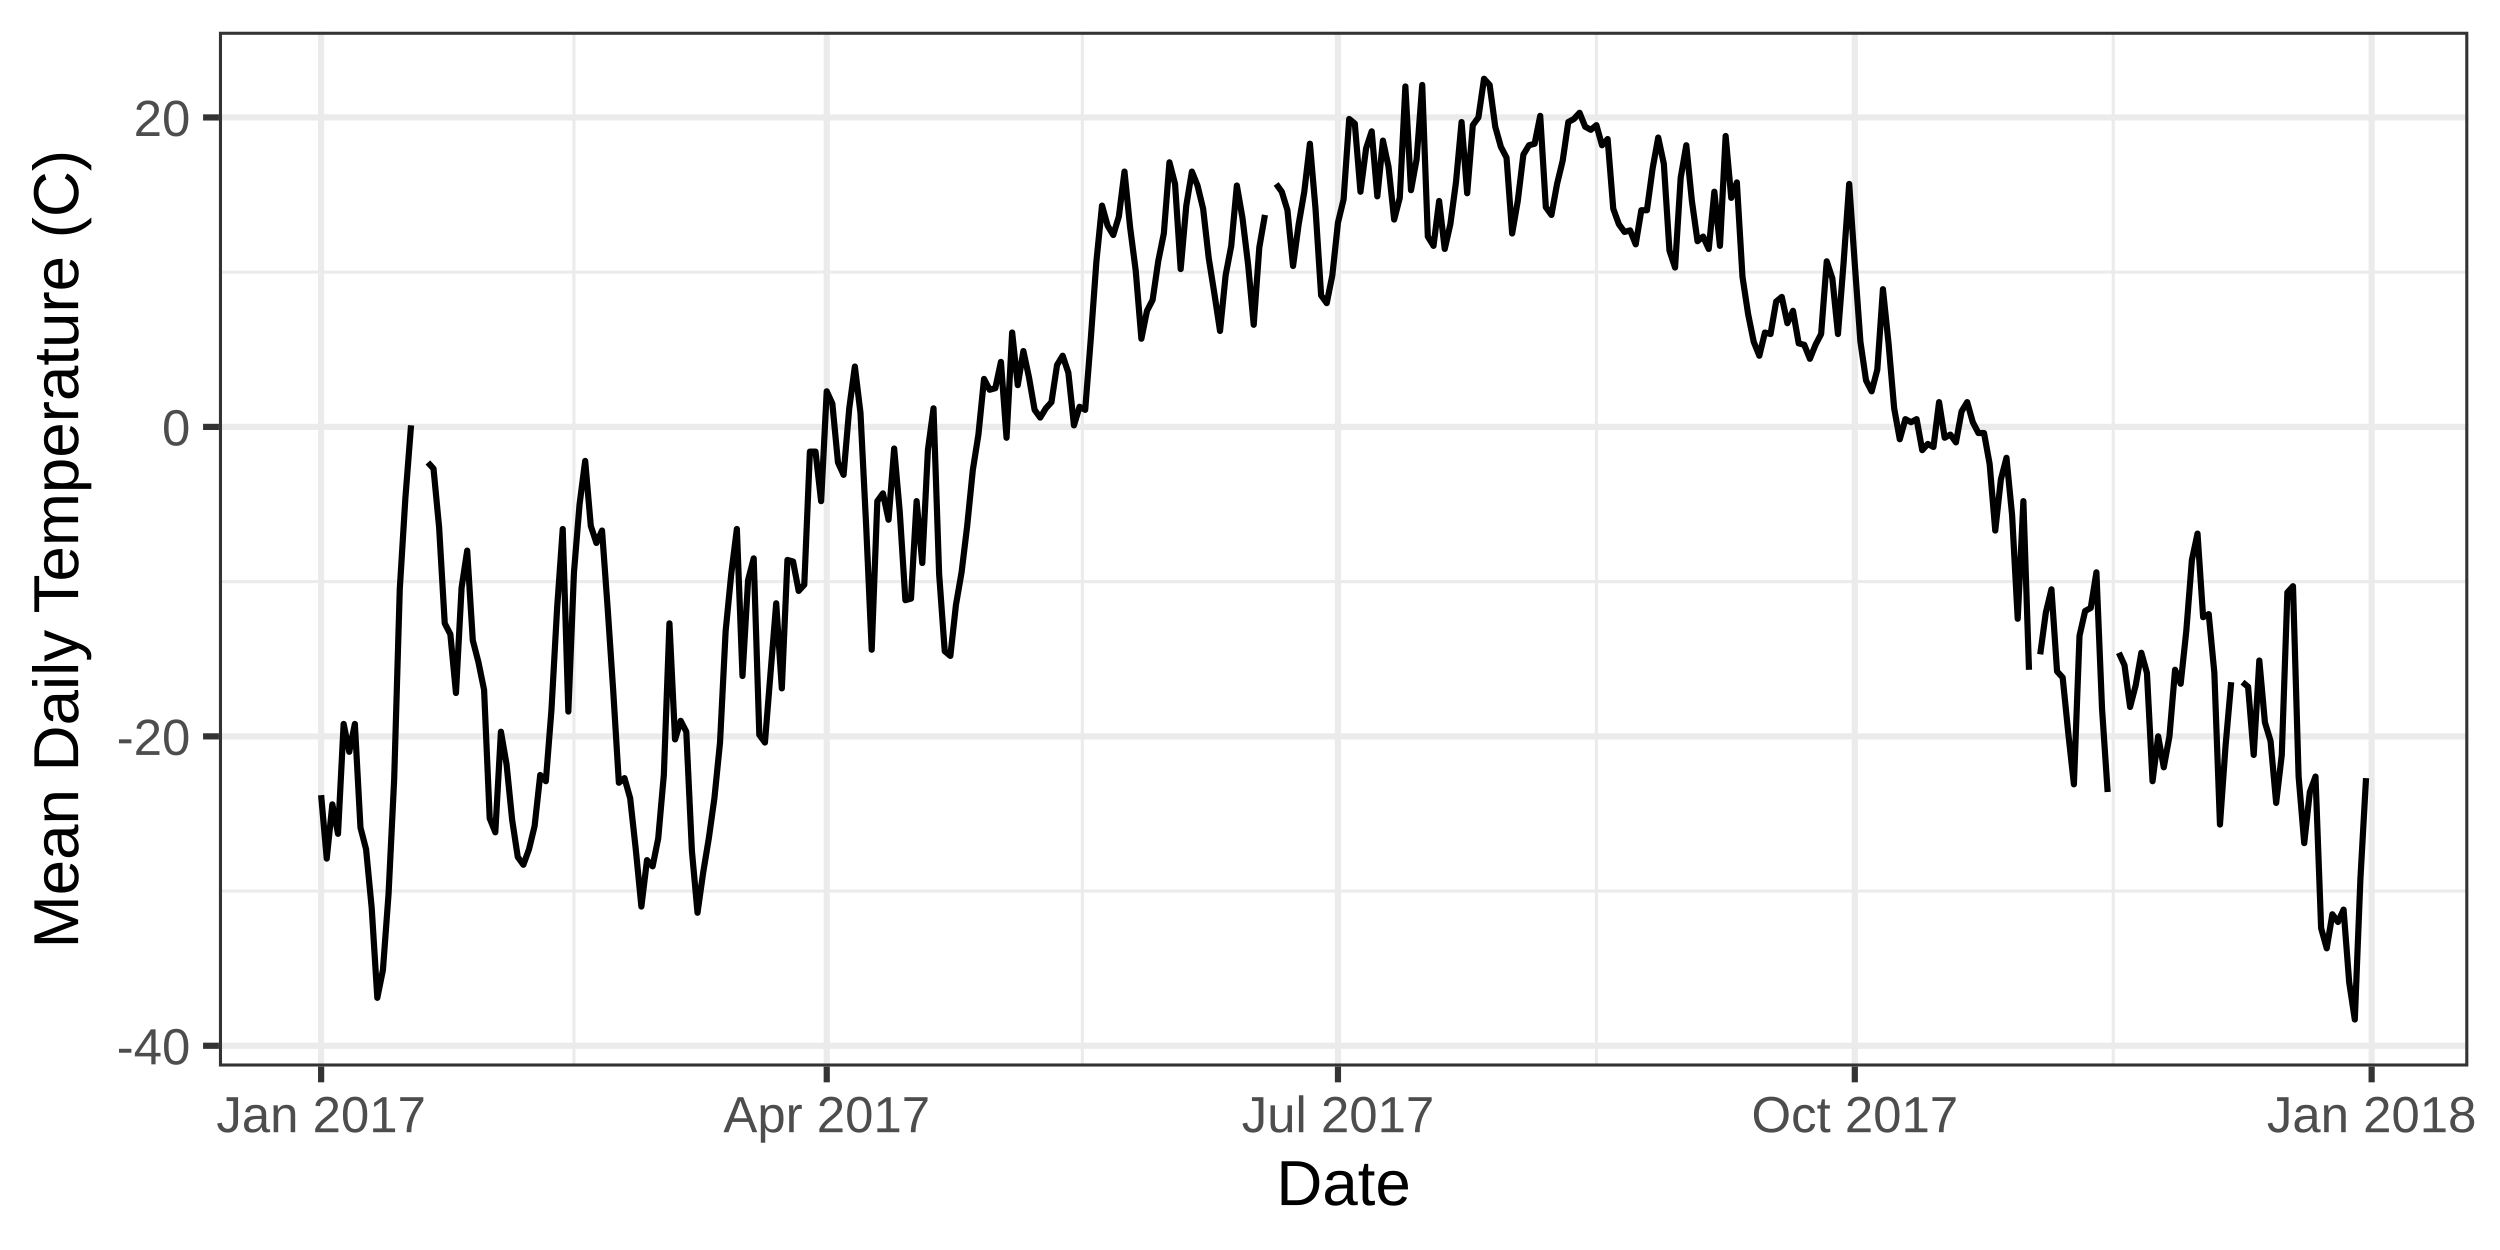
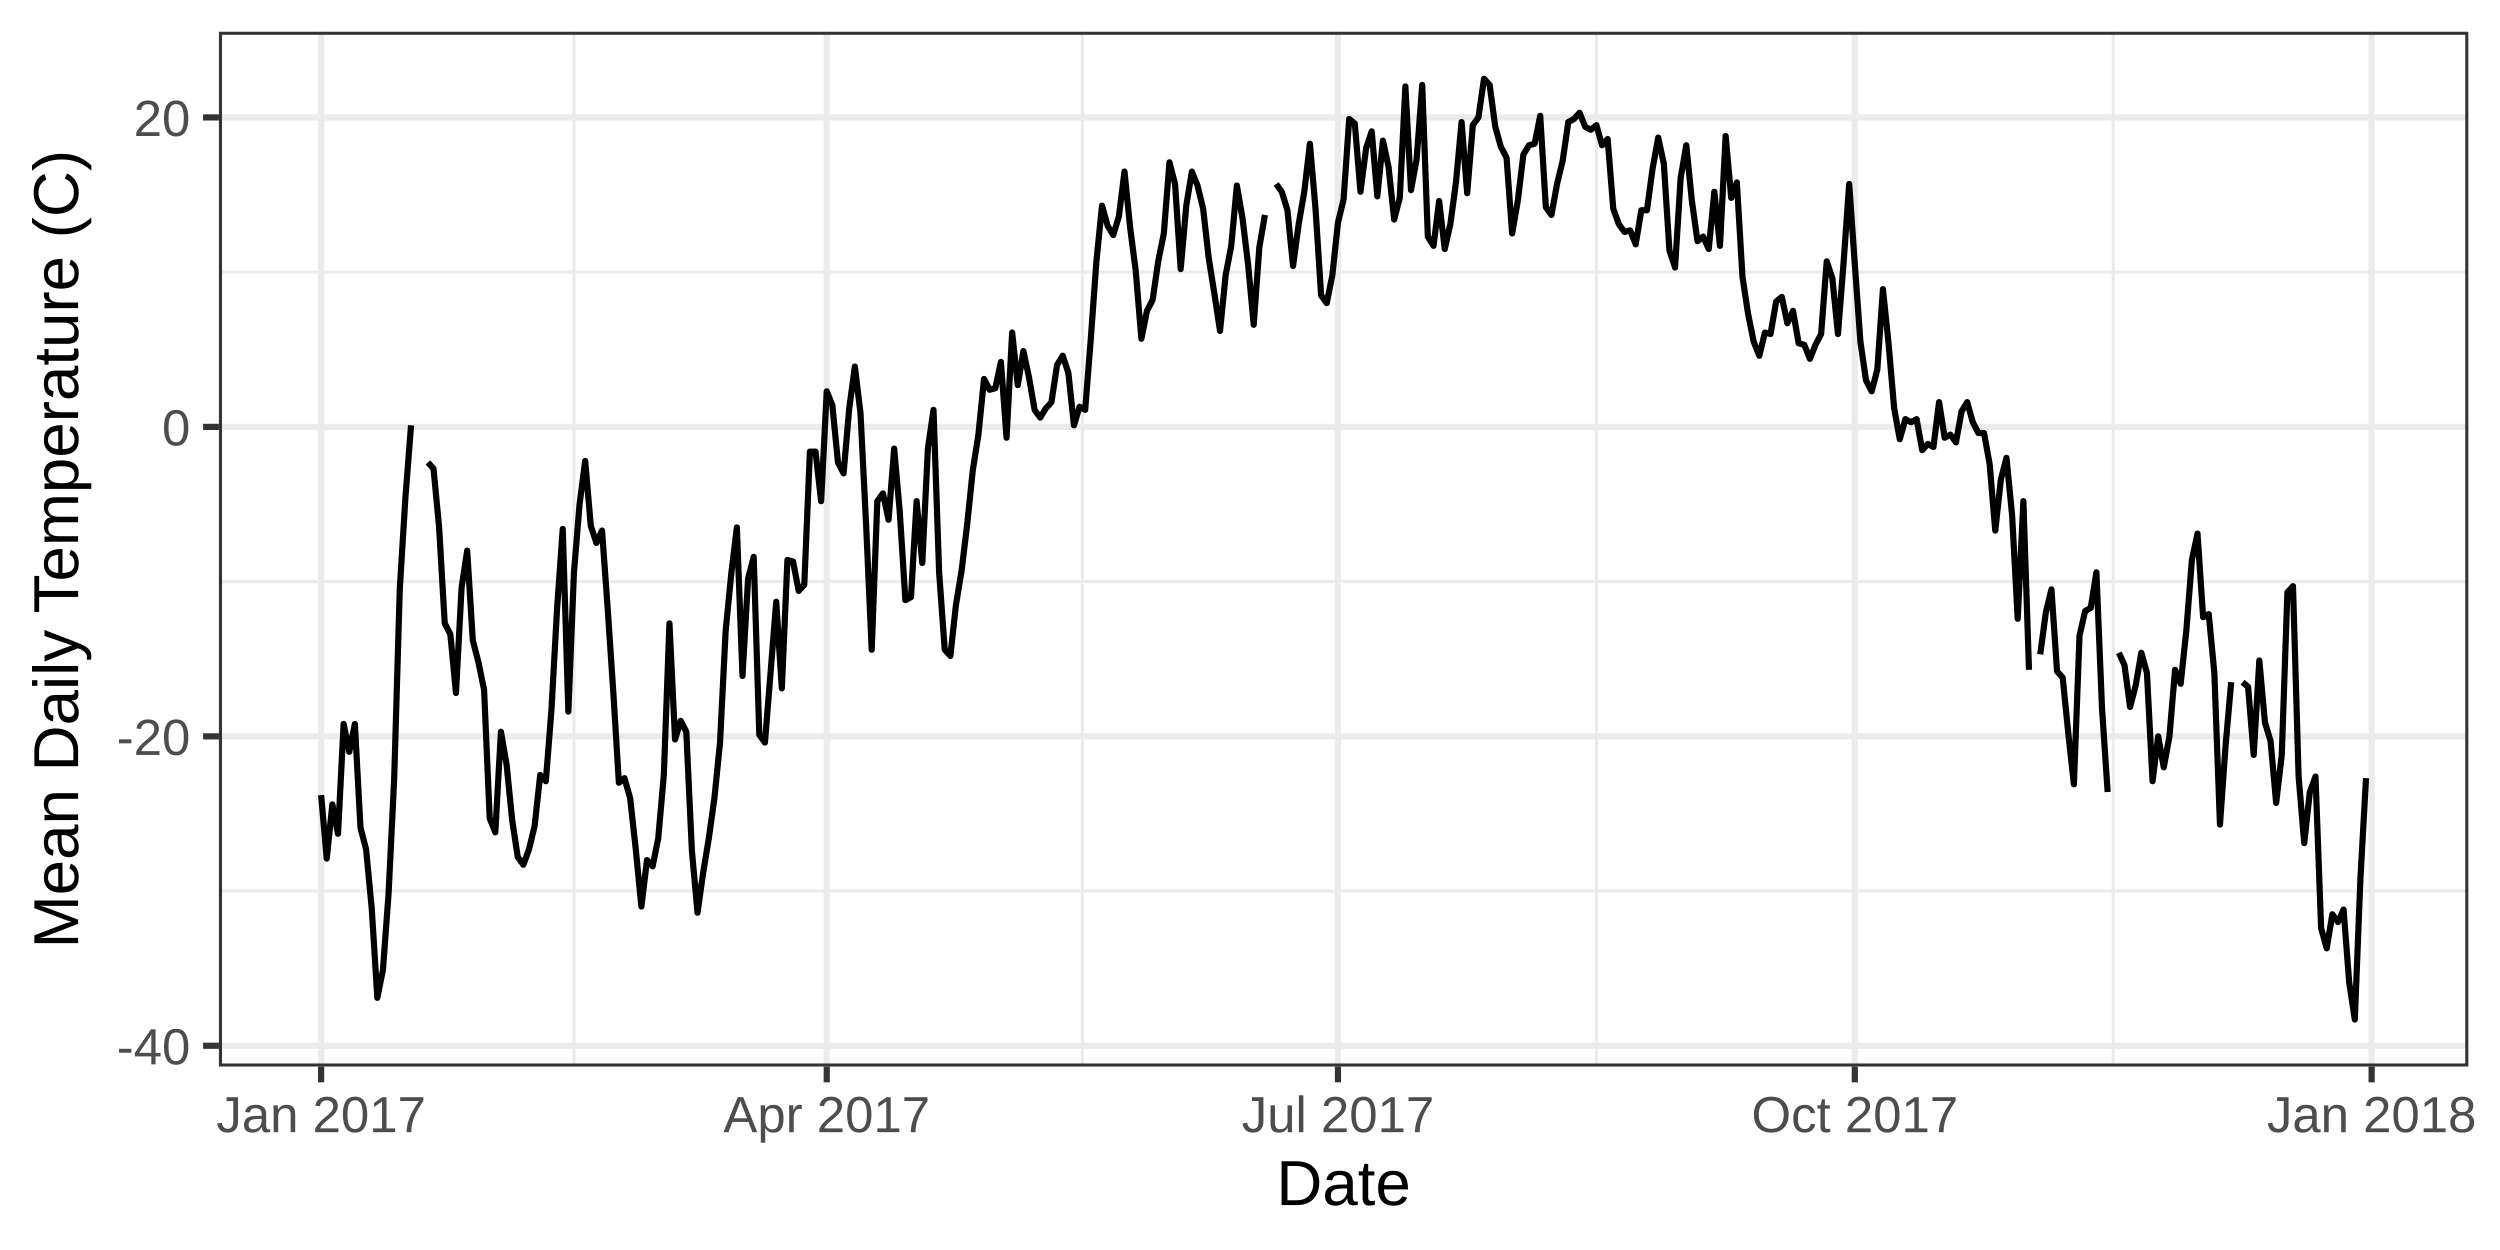
<svg xmlns="http://www.w3.org/2000/svg" class="svglite" width="432.00pt" height="216.00pt" viewBox="0 0 432.00 216.00">
  <defs>
    <style type="text/css">
    .svglite line, .svglite polyline, .svglite polygon, .svglite path, .svglite rect, .svglite circle {
      fill: none;
      stroke: #000000;
      stroke-linecap: round;
      stroke-linejoin: round;
      stroke-miterlimit: 10.00;
    }
  </style>
  </defs>
  <rect width="100%" height="100%" style="stroke: none; fill: #FFFFFF;" />
  <defs>
    <clipPath id="cpMC4wMHw0MzIuMDB8MC4wMHwyMTYuMDA=">
      <rect x="0.00" y="0.00" width="432.00" height="216.00" />
    </clipPath>
  </defs>
  <g clip-path="url(#cpMC4wMHw0MzIuMDB8MC4wMHwyMTYuMDA=)">
    <rect x="0" y="0.00" width="432.00" height="216.00" style="stroke-width: 1.07; stroke: #FFFFFF; fill: #FFFFFF;" />
  </g>
  <defs>
    <clipPath id="cpMzcuODN8NDI2LjUyfDUuNDh8MTg0LjI5">
      <rect x="37.83" y="5.48" width="388.70" height="178.82" />
    </clipPath>
  </defs>
  <g clip-path="url(#cpMzcuODN8NDI2LjUyfDUuNDh8MTg0LjI5)">
    <rect x="37.83" y="5.48" width="388.70" height="178.82" style="stroke-width: 1.07; stroke: none; fill: #FFFFFF;" />
    <polyline points="37.83,153.98 426.52,153.98 " style="stroke-width: 0.53; stroke: #EBEBEB; stroke-linecap: butt;" />
    <polyline points="37.83,100.50 426.52,100.50 " style="stroke-width: 0.53; stroke: #EBEBEB; stroke-linecap: butt;" />
    <polyline points="37.83,47.03 426.52,47.03 " style="stroke-width: 0.53; stroke: #EBEBEB; stroke-linecap: butt;" />
    <polyline points="99.18,184.29 99.18,5.48 " style="stroke-width: 0.53; stroke: #EBEBEB; stroke-linecap: butt;" />
    <polyline points="187.03,184.29 187.03,5.48 " style="stroke-width: 0.53; stroke: #EBEBEB; stroke-linecap: butt;" />
    <polyline points="275.86,184.29 275.86,5.48 " style="stroke-width: 0.53; stroke: #EBEBEB; stroke-linecap: butt;" />
    <polyline points="365.17,184.29 365.17,5.48 " style="stroke-width: 0.53; stroke: #EBEBEB; stroke-linecap: butt;" />
    <polyline points="37.83,180.71 426.52,180.71 " style="stroke-width: 1.07; stroke: #EBEBEB; stroke-linecap: butt;" />
    <polyline points="37.83,127.24 426.52,127.24 " style="stroke-width: 1.07; stroke: #EBEBEB; stroke-linecap: butt;" />
    <polyline points="37.83,73.77 426.52,73.77 " style="stroke-width: 1.07; stroke: #EBEBEB; stroke-linecap: butt;" />
    <polyline points="37.83,20.29 426.52,20.29 " style="stroke-width: 1.07; stroke: #EBEBEB; stroke-linecap: butt;" />
    <polyline points="55.49,184.29 55.49,5.48 " style="stroke-width: 1.07; stroke: #EBEBEB; stroke-linecap: butt;" />
    <polyline points="142.86,184.29 142.86,5.48 " style="stroke-width: 1.07; stroke: #EBEBEB; stroke-linecap: butt;" />
    <polyline points="231.20,184.29 231.20,5.48 " style="stroke-width: 1.07; stroke: #EBEBEB; stroke-linecap: butt;" />
    <polyline points="320.51,184.29 320.51,5.48 " style="stroke-width: 1.07; stroke: #EBEBEB; stroke-linecap: butt;" />
    <polyline points="409.82,184.29 409.82,5.48 " style="stroke-width: 1.07; stroke: #EBEBEB; stroke-linecap: butt;" />
    <polyline points="55.49,137.40 56.46,148.36 57.43,139.00 58.41,144.08 59.38,125.10 60.35,129.91 61.32,125.10 62.29,143.01 63.26,146.76 64.23,156.92 65.20,172.42 66.17,167.61 67.14,154.51 68.11,134.72 69.08,101.84 70.05,86.06 71.03,73.50 " style="stroke-width: 1.07; stroke-linecap: butt;" />
-     <polyline points="73.94,79.91 74.91,80.98 75.88,91.14 76.85,107.72 77.82,109.59 78.79,119.75 79.76,101.57 80.73,95.15 81.70,110.66 82.67,114.41 83.65,119.22 84.62,141.41 85.59,143.82 86.56,126.44 87.53,132.05 88.50,141.68 89.47,148.09 90.44,149.43 91.41,146.76 92.38,142.75 93.35,133.92 94.32,134.99 95.29,122.69 96.27,105.05 97.24,91.41 98.21,122.96 99.18,98.90 100.15,87.13 101.12,79.65 102.09,90.88 103.06,93.82 104.03,91.68 105.00,105.05 105.97,119.49 106.94,135.26 107.91,134.46 108.89,137.93 109.86,146.76 110.83,156.65 111.80,148.63 112.77,149.70 113.74,144.88 114.71,133.92 115.68,107.72 116.65,127.77 117.62,124.56 118.59,126.44 119.56,147.02 120.53,157.72 121.51,150.77 122.48,144.88 123.45,137.93 124.42,128.31 125.39,109.06 126.36,99.17 127.33,91.41 128.30,116.81 129.27,100.23 130.24,96.49 131.21,126.97 132.18,128.31 133.15,116.28 134.13,104.25 135.10,118.95 136.07,96.76 137.04,97.03 138.01,102.11 138.98,101.04 139.95,78.04 140.92,78.04 141.89,86.60 142.86,67.62 143.83,69.75 144.80,79.91 145.77,82.05 146.75,70.56 147.72,63.34 148.69,71.36 149.66,90.61 150.63,112.27 151.60,86.60 152.57,85.26 153.54,89.81 154.51,77.51 155.48,88.47 156.45,103.71 157.42,103.44 158.39,86.60 159.37,97.29 160.34,77.78 161.31,70.56 162.28,99.17 163.25,112.53 164.22,113.34 165.19,104.51 166.16,98.90 167.13,90.88 168.10,81.25 169.07,75.10 170.04,65.48 171.01,67.35 171.99,67.08 172.96,62.54 173.93,75.64 174.90,57.46 175.87,66.55 176.84,60.66 177.81,65.21 178.78,70.82 179.75,72.16 180.72,70.56 181.69,69.49 182.66,63.07 183.63,61.47 184.61,64.41 185.58,73.50 186.55,70.29 187.52,70.82 188.49,58.53 189.46,45.16 190.43,35.53 191.40,39.01 192.37,40.61 193.34,37.40 194.31,29.65 195.28,39.27 196.25,46.76 197.23,58.53 198.20,53.71 199.17,51.84 200.14,45.16 201.11,40.34 202.08,28.05 203.05,31.79 204.02,46.49 204.99,35.53 205.96,29.65 206.93,32.06 207.90,36.07 208.87,44.62 209.85,50.77 210.82,57.19 211.79,47.56 212.76,42.48 213.73,32.06 214.70,37.67 215.67,45.69 216.64,56.12 217.61,42.75 218.58,37.14 " style="stroke-width: 1.07; stroke-linecap: butt;" />
+     <polyline points="73.94,79.91 74.91,80.98 75.88,91.14 76.85,107.72 77.82,109.59 78.79,119.75 79.76,101.57 80.73,95.15 81.70,110.66 82.67,114.41 83.65,119.22 84.62,141.41 85.59,143.82 86.56,126.44 87.53,132.05 88.50,141.68 89.47,148.09 90.44,149.43 91.41,146.76 92.38,142.75 93.35,133.92 94.32,134.99 95.29,122.69 96.27,105.05 97.24,91.41 98.21,122.96 99.18,98.90 100.15,87.13 101.12,79.65 102.09,90.88 103.06,93.82 104.03,91.68 105.00,105.05 105.97,119.49 106.94,135.26 107.91,134.46 108.89,137.93 109.86,146.76 110.83,156.65 111.80,148.63 112.77,149.70 113.74,144.88 114.71,133.92 115.68,107.72 116.65,127.77 117.62,124.56 118.59,126.44 119.56,147.02 120.53,157.72 121.51,150.77 122.48,144.88 123.45,137.93 124.42,128.31 125.39,109.06 126.36,99.17 127.33,91.14 128.30,116.81 129.27,99.97 130.24,96.22 131.21,126.97 132.18,128.31 133.15,116.28 134.13,103.98 135.10,118.95 136.07,96.76 137.04,97.03 138.01,102.11 138.98,101.04 139.95,78.04 140.92,78.04 141.89,86.60 142.86,67.62 143.83,70.02 144.80,79.91 145.77,81.79 146.75,70.56 147.72,63.34 148.69,71.36 149.66,90.61 150.63,112.27 151.60,86.60 152.57,85.26 153.54,89.81 154.51,77.51 155.48,88.47 156.45,103.71 157.42,103.18 158.39,86.60 159.37,97.29 160.34,77.51 161.31,70.82 162.28,98.90 163.25,112.27 164.22,113.34 165.19,104.51 166.16,98.63 167.13,90.61 168.10,81.25 169.07,75.10 170.04,65.48 171.01,67.35 171.99,67.08 172.96,62.54 173.93,75.64 174.90,57.46 175.87,66.55 176.84,60.66 177.81,65.21 178.78,70.82 179.75,72.16 180.72,70.56 181.69,69.49 182.66,63.07 183.63,61.47 184.61,64.41 185.58,73.50 186.55,70.29 187.52,70.82 188.49,58.53 189.46,45.16 190.43,35.53 191.40,39.01 192.37,40.61 193.34,37.40 194.31,29.65 195.28,39.27 196.25,46.76 197.23,58.53 198.20,53.71 199.17,51.84 200.14,45.16 201.11,40.34 202.08,28.05 203.05,31.79 204.02,46.49 204.99,35.53 205.96,29.65 206.93,32.06 207.90,36.07 208.87,44.62 209.85,50.77 210.82,57.19 211.79,47.56 212.76,42.48 213.73,32.06 214.70,37.67 215.67,45.69 216.64,56.12 217.61,42.75 218.58,37.14 " style="stroke-width: 1.07; stroke-linecap: butt;" />
    <polyline points="220.52,31.79 221.49,33.13 222.47,36.33 223.44,45.96 224.41,38.74 225.38,33.13 226.35,24.84 227.32,36.07 228.29,51.04 229.26,52.38 230.23,47.56 231.20,38.47 232.17,34.46 233.14,20.56 234.11,21.36 235.09,33.13 236.06,25.64 237.03,22.70 238.00,33.93 238.97,24.30 239.94,28.85 240.91,37.94 241.88,34.19 242.85,14.94 243.82,32.86 244.79,27.51 245.76,14.68 246.73,40.88 247.71,42.48 248.68,34.73 249.65,43.02 250.62,38.74 251.59,31.52 252.56,21.09 253.53,33.39 254.50,21.63 255.47,20.29 256.44,13.61 257.41,14.68 258.38,21.90 259.35,25.37 260.33,27.24 261.30,40.34 262.27,34.73 263.24,26.71 264.21,25.10 265.18,24.84 266.15,20.02 267.12,35.80 268.09,37.14 269.06,31.79 270.03,27.78 271.00,21.09 271.97,20.56 272.95,19.49 273.92,21.90 274.89,22.43 275.86,21.63 276.83,25.10 277.80,24.03 278.77,36.07 279.74,38.74 280.71,40.08 281.68,39.81 282.65,42.22 283.62,36.33 284.59,36.33 285.57,29.11 286.54,23.77 287.51,28.31 288.48,43.29 289.45,46.23 290.42,30.72 291.39,25.10 292.36,34.73 293.33,41.68 294.30,40.88 295.27,43.02 296.24,33.13 297.21,42.48 298.19,23.50 299.16,34.19 300.13,31.52 301.10,47.83 302.07,54.25 303.04,59.06 304.01,61.47 304.98,57.46 305.95,57.72 306.92,52.11 307.89,51.31 308.86,55.85 309.83,53.71 310.81,59.33 311.78,59.59 312.75,62.00 313.72,59.59 314.69,57.72 315.66,45.16 316.63,48.10 317.60,57.72 318.57,45.42 319.54,31.79 320.51,45.69 321.48,59.06 322.45,65.74 323.42,67.62 324.40,63.87 325.37,49.97 326.34,59.33 327.31,70.56 328.28,75.90 329.25,72.43 330.22,72.96 331.19,72.43 332.16,77.78 333.13,76.71 334.10,77.24 335.07,69.49 336.04,75.64 337.02,75.10 337.99,76.44 338.96,71.09 339.93,69.49 340.90,72.96 341.87,74.83 342.84,74.83 343.81,80.18 344.78,91.68 345.75,82.86 346.72,79.11 347.69,89.01 348.66,106.92 349.64,86.60 350.61,115.74 " style="stroke-width: 1.07; stroke-linecap: butt;" />
    <polyline points="352.55,113.07 353.52,105.85 354.49,101.84 355.46,116.01 356.43,117.08 357.40,126.70 358.37,135.53 359.34,109.86 360.31,105.58 361.28,105.05 362.26,98.90 363.23,122.43 364.20,136.86 " style="stroke-width: 1.07; stroke-linecap: butt;" />
    <polyline points="366.14,112.80 367.11,114.94 368.08,122.16 369.05,118.42 370.02,112.80 370.99,116.28 371.96,134.99 372.93,127.24 373.90,132.59 374.88,127.24 375.85,115.74 376.82,118.15 377.79,109.06 378.76,96.76 379.73,92.21 380.70,106.65 381.67,106.12 382.64,116.28 383.61,142.48 384.58,128.84 385.55,117.88 " style="stroke-width: 1.07; stroke-linecap: butt;" />
    <polyline points="387.50,117.88 388.47,118.68 389.44,130.45 390.41,114.14 391.38,124.83 392.35,128.04 393.32,138.74 394.29,130.45 395.26,102.37 396.23,101.30 397.20,134.19 398.17,145.69 399.14,136.86 400.12,134.19 401.09,160.39 402.06,163.87 403.03,157.99 404.00,159.32 404.97,157.18 405.94,169.75 406.91,176.17 407.88,151.84 408.85,134.46 " style="stroke-width: 1.07; stroke-linecap: butt;" />
    <rect x="37.83" y="5.48" width="388.70" height="178.82" style="stroke-width: 1.07; stroke: #333333;" />
  </g>
  <g clip-path="url(#cpMC4wMHw0MzIuMDB8MC4wMHwyMTYuMDA=)">
    <text x="32.89" y="183.92" text-anchor="end" style="font-size: 8.80px; fill: #4D4D4D; font-family: Arial;" textLength="14.36px" lengthAdjust="spacingAndGlyphs">-40</text>
    <text x="32.89" y="130.45" text-anchor="end" style="font-size: 8.80px; fill: #4D4D4D; font-family: Arial;" textLength="14.36px" lengthAdjust="spacingAndGlyphs">-20</text>
    <text x="32.89" y="76.97" text-anchor="end" style="font-size: 8.80px; fill: #4D4D4D; font-family: Arial;" textLength="5.59px" lengthAdjust="spacingAndGlyphs">0</text>
    <text x="32.89" y="23.50" text-anchor="end" style="font-size: 8.80px; fill: #4D4D4D; font-family: Arial;" textLength="11.19px" lengthAdjust="spacingAndGlyphs">20</text>
    <polyline points="35.09,180.71 37.83,180.71 " style="stroke-width: 1.07; stroke: #333333; stroke-linecap: butt;" />
    <polyline points="35.09,127.24 37.83,127.24 " style="stroke-width: 1.07; stroke: #333333; stroke-linecap: butt;" />
    <polyline points="35.09,73.77 37.83,73.77 " style="stroke-width: 1.07; stroke: #333333; stroke-linecap: butt;" />
    <polyline points="35.09,20.29 37.83,20.29 " style="stroke-width: 1.07; stroke: #333333; stroke-linecap: butt;" />
    <polyline points="55.49,187.03 55.49,184.29 " style="stroke-width: 1.07; stroke: #333333; stroke-linecap: butt;" />
    <polyline points="142.86,187.03 142.86,184.29 " style="stroke-width: 1.07; stroke: #333333; stroke-linecap: butt;" />
    <polyline points="231.20,187.03 231.20,184.29 " style="stroke-width: 1.07; stroke: #333333; stroke-linecap: butt;" />
    <polyline points="320.51,187.03 320.51,184.29 " style="stroke-width: 1.07; stroke: #333333; stroke-linecap: butt;" />
    <polyline points="409.82,187.03 409.82,184.29 " style="stroke-width: 1.07; stroke: #333333; stroke-linecap: butt;" />
    <text x="55.49" y="195.64" text-anchor="middle" style="font-size: 8.80px; fill: #4D4D4D; font-family: Arial;" textLength="38.73px" lengthAdjust="spacingAndGlyphs">Jan 2017</text>
    <text x="142.86" y="195.64" text-anchor="middle" style="font-size: 8.80px; fill: #4D4D4D; font-family: Arial;" textLength="40.39px" lengthAdjust="spacingAndGlyphs">Apr 2017</text>
    <text x="231.20" y="195.64" text-anchor="middle" style="font-size: 8.80px; fill: #4D4D4D; font-family: Arial;" textLength="35.78px" lengthAdjust="spacingAndGlyphs">Jul 2017</text>
    <text x="320.51" y="195.64" text-anchor="middle" style="font-size: 8.80px; fill: #4D4D4D; font-family: Arial;" textLength="40.38px" lengthAdjust="spacingAndGlyphs">Oct 2017</text>
    <text x="409.82" y="195.64" text-anchor="middle" style="font-size: 8.80px; fill: #4D4D4D; font-family: Arial;" textLength="38.73px" lengthAdjust="spacingAndGlyphs">Jan 2018</text>
    <text x="232.17" y="208.23" text-anchor="middle" style="font-size: 11.00px; font-family: Arial;" textLength="26.29px" lengthAdjust="spacingAndGlyphs">Date</text>
    <text transform="translate(13.50,94.89) rotate(-90)" text-anchor="middle" style="font-size: 11.00px; font-family: Arial;" textLength="154.24px" lengthAdjust="spacingAndGlyphs">Mean Daily Temperature (C)</text>
  </g>
</svg>
